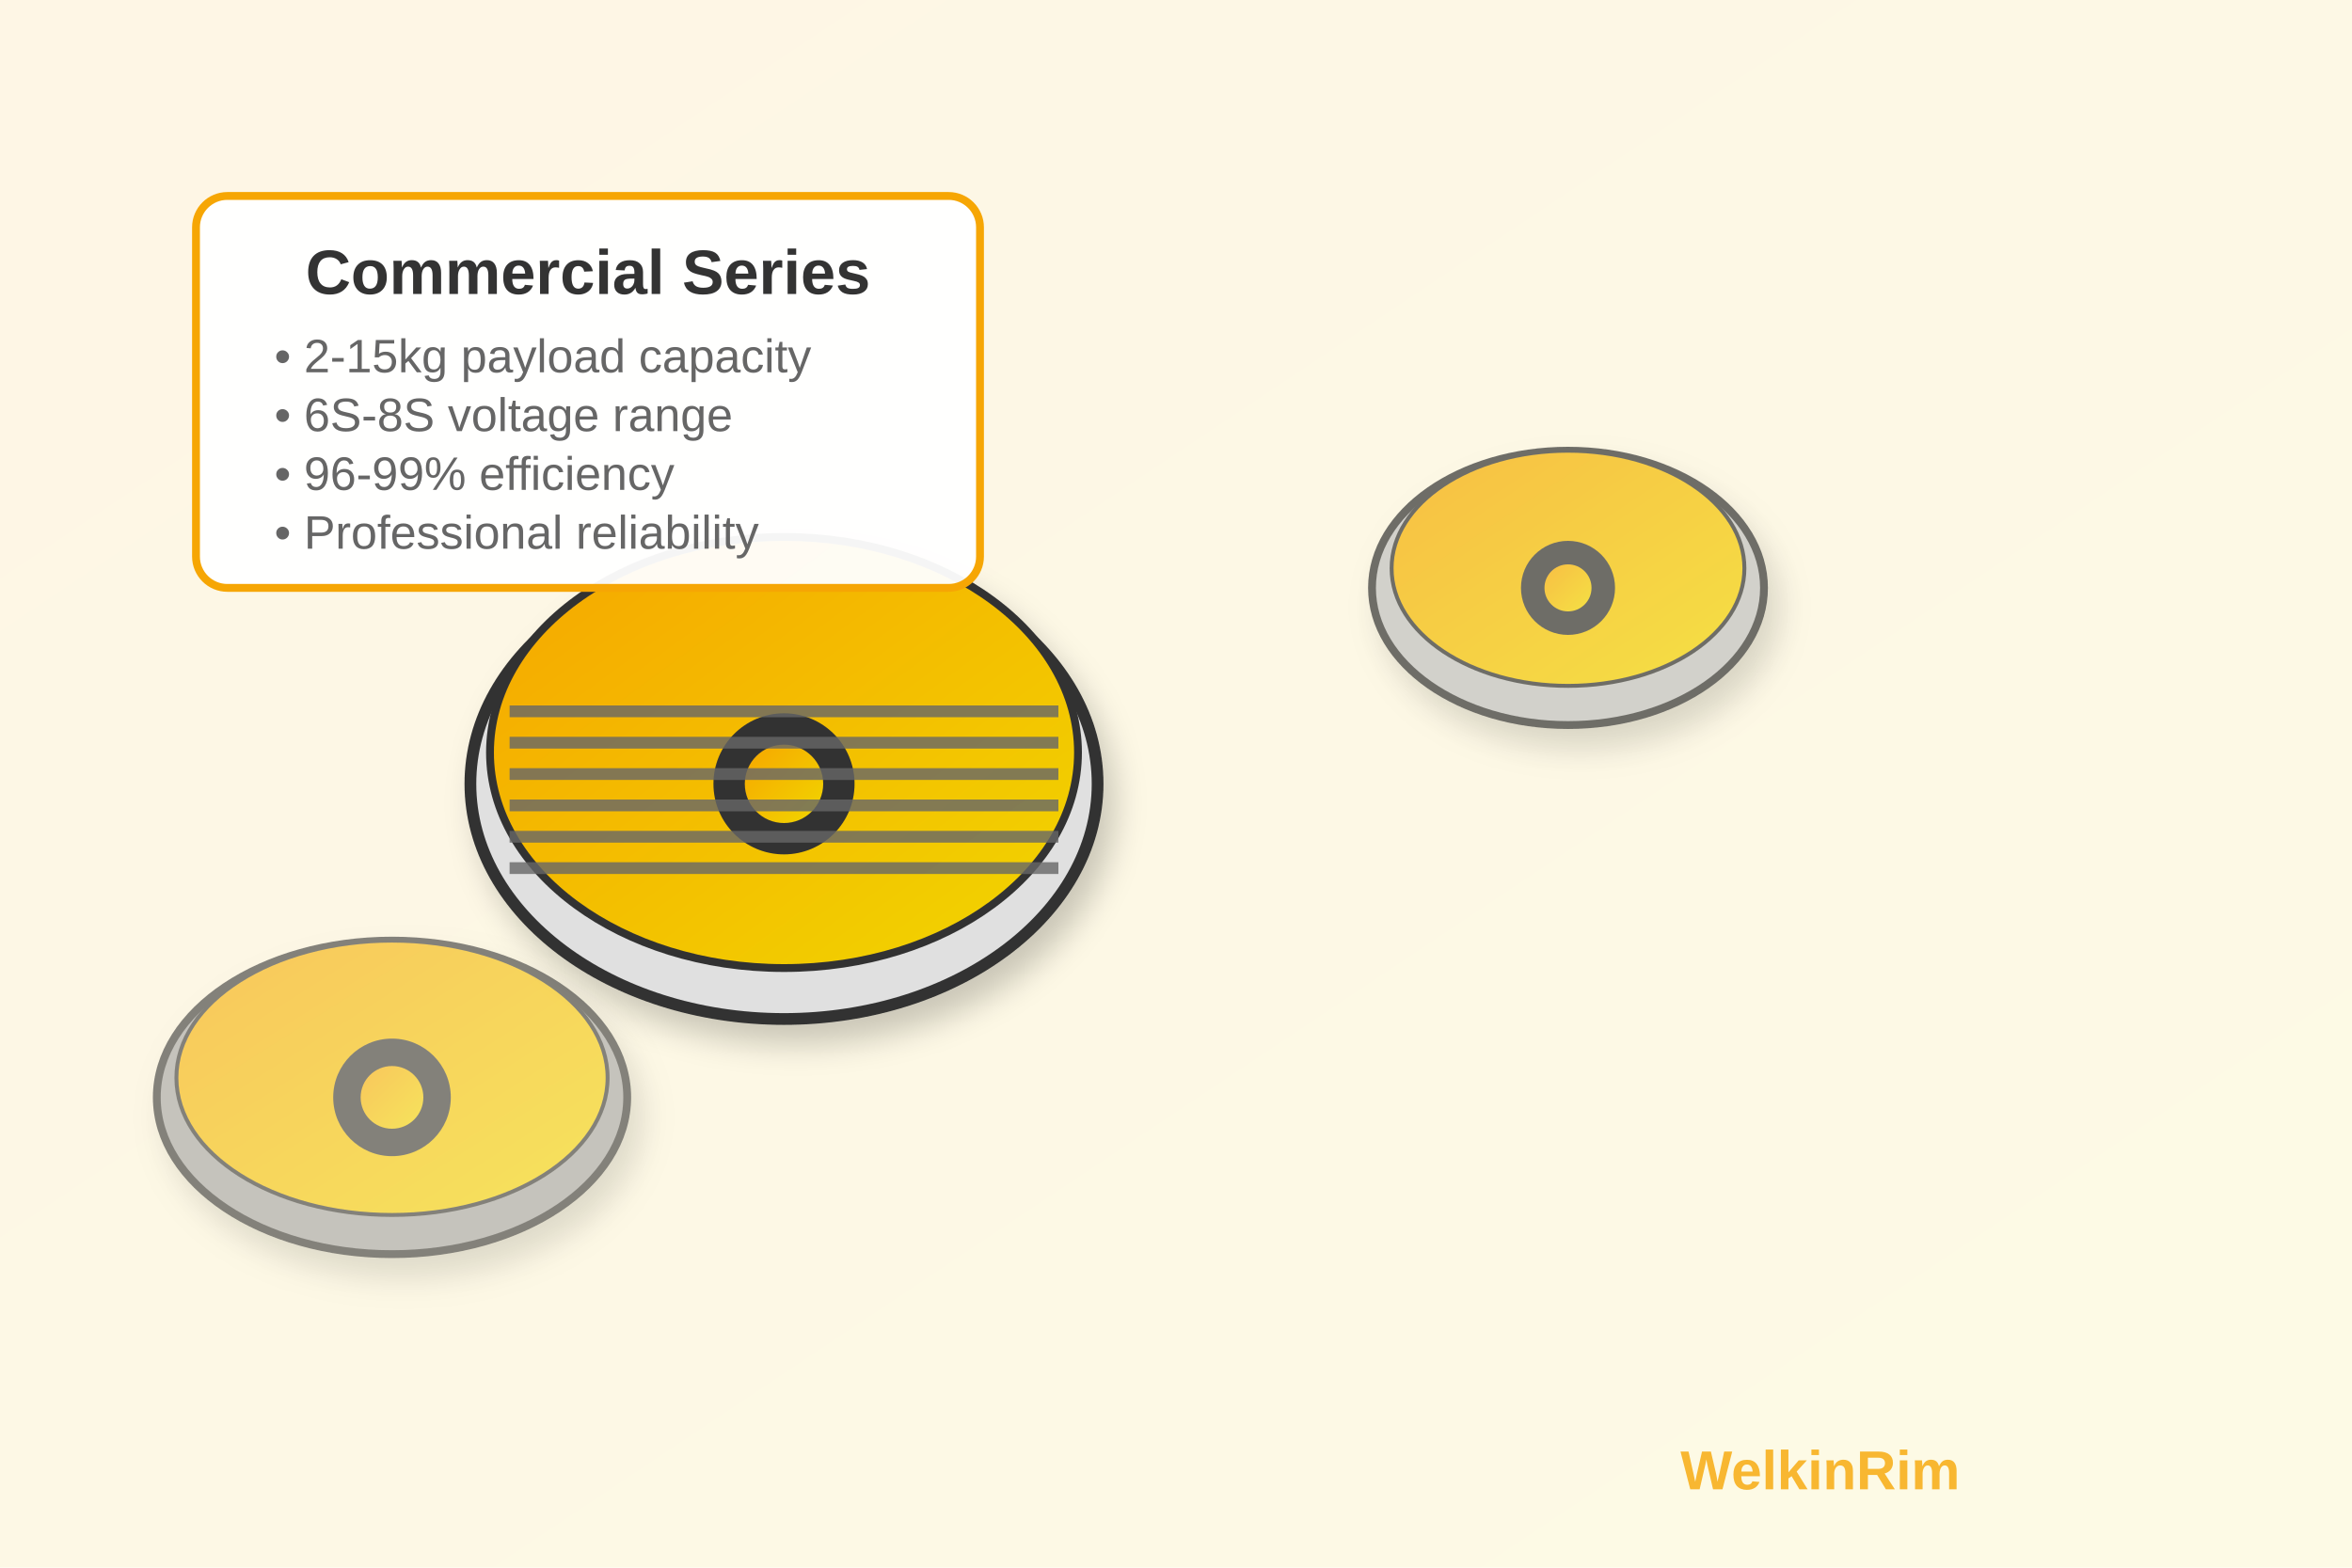
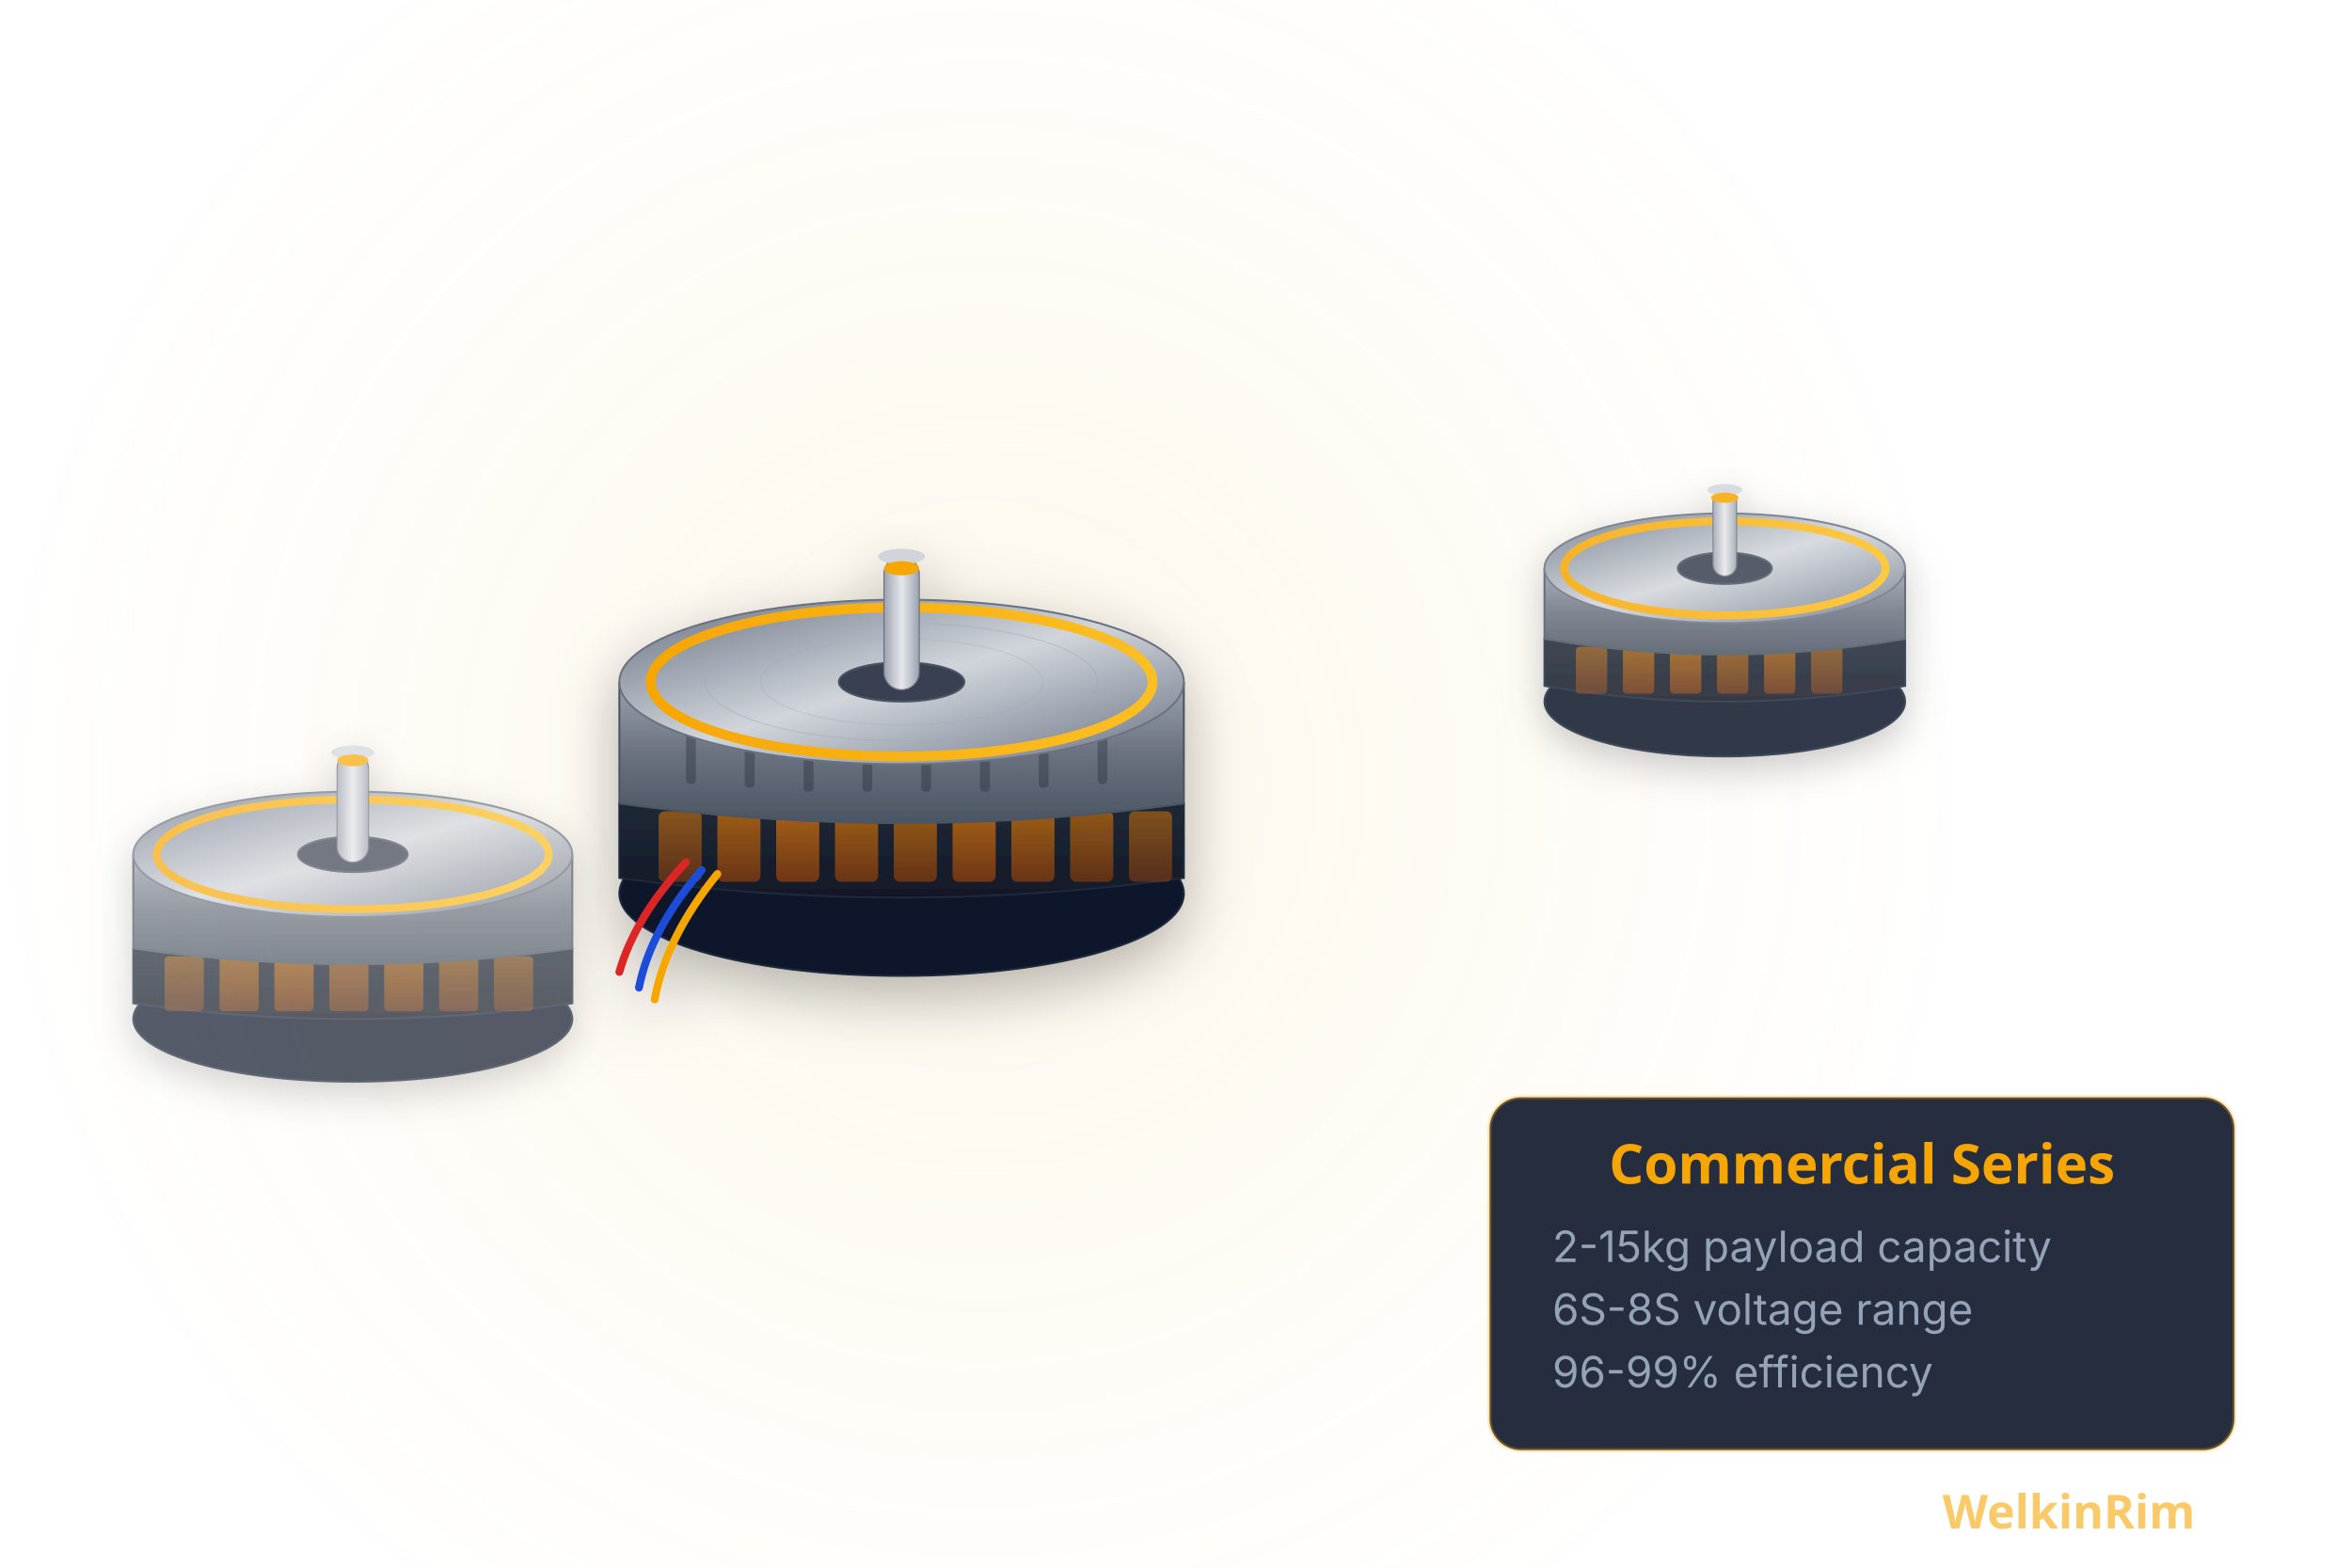
<svg xmlns="http://www.w3.org/2000/svg" width="600" height="400" viewBox="0 0 600 400">
  <defs>
-     <linearGradient id="heroGrad" x1="0%" y1="0%" x2="100%" y2="100%">
-       <stop offset="0%" style="stop-color:#f6a604;stop-opacity:0.1" />
-       <stop offset="100%" style="stop-color:#f1d600;stop-opacity:0.1" />
+     <linearGradient id="chBellTop" x1="0%" y1="0%" x2="100%" y2="100%">
+       <stop offset="0%" stop-color="#6b7280" />
+       <stop offset="25%" stop-color="#9ca3af" />
+       <stop offset="50%" stop-color="#d1d5db" />
+       <stop offset="75%" stop-color="#9ca3af" />
+       <stop offset="100%" stop-color="#6b7280" />
    </linearGradient>
-     <linearGradient id="motorHeroGrad" x1="0%" y1="0%" x2="100%" y2="100%">
-       <stop offset="0%" style="stop-color:#f6a604;stop-opacity:1" />
-       <stop offset="100%" style="stop-color:#f1d600;stop-opacity:1" />
+     <linearGradient id="chBellSide" x1="0%" y1="0%" x2="0%" y2="100%">
+       <stop offset="0%" stop-color="#9ca3af" />
+       <stop offset="50%" stop-color="#6b7280" />
+       <stop offset="100%" stop-color="#4b5563" />
    </linearGradient>
-     <filter id="heroShadow" x="-20%" y="-20%" width="140%" height="140%">
-       <feDropShadow dx="3" dy="5" stdDeviation="4" flood-color="#000000" flood-opacity="0.2" />
+     <linearGradient id="chStator" x1="0%" y1="0%" x2="0%" y2="100%">
+       <stop offset="0%" stop-color="#1f2937" />
+       <stop offset="100%" stop-color="#111827" />
+     </linearGradient>
+     <linearGradient id="chAccent" x1="0%" y1="0%" x2="100%" y2="0%">
+       <stop offset="0%" stop-color="#f6a604" />
+       <stop offset="100%" stop-color="#fbbf24" />
+     </linearGradient>
+     <linearGradient id="chShaft" x1="0%" y1="0%" x2="100%" y2="0%">
+       <stop offset="0%" stop-color="#9ca3af" />
+       <stop offset="50%" stop-color="#e5e7eb" />
+       <stop offset="100%" stop-color="#9ca3af" />
+     </linearGradient>
+     <linearGradient id="chCopper" x1="0%" y1="0%" x2="0%" y2="100%">
+       <stop offset="0%" stop-color="#d97706" />
+       <stop offset="100%" stop-color="#92400e" />
+     </linearGradient>
+     <radialGradient id="chGlow" cx="50%" cy="50%" r="50%">
+       <stop offset="0%" stop-color="#f6a604" stop-opacity="0.08" />
+       <stop offset="100%" stop-color="#f6a604" stop-opacity="0" />
+     </radialGradient>
+     <filter id="chShadow" x="-20%" y="-10%" width="140%" height="140%">
+       <feDropShadow dx="0" dy="5" stdDeviation="8" flood-color="#000" flood-opacity="0.3" />
+     </filter>
+     <filter id="chShadowSm" x="-20%" y="-10%" width="140%" height="140%">
+       <feDropShadow dx="0" dy="3" stdDeviation="5" flood-color="#000" flood-opacity="0.25" />
    </filter>
  </defs>
-   <rect width="600" height="400" fill="url(#heroGrad)" />
-   <g transform="translate(200,200)" filter="url(#heroShadow)">
-     <ellipse cx="0" cy="0" rx="80" ry="60" fill="#e0e0e0" stroke="#333" stroke-width="3" />
-     <ellipse cx="0" cy="-8" rx="75" ry="55" fill="url(#motorHeroGrad)" stroke="#333" stroke-width="2" />
-     <circle cx="0" cy="0" r="18" fill="#333" />
-     <circle cx="0" cy="0" r="10" fill="url(#motorHeroGrad)" />
-     <rect x="-70" y="-20" width="140" height="3" fill="#666" opacity="0.8" />
-     <rect x="-70" y="-12" width="140" height="3" fill="#666" opacity="0.8" />
-     <rect x="-70" y="-4" width="140" height="3" fill="#666" opacity="0.8" />
-     <rect x="-70" y="4" width="140" height="3" fill="#666" opacity="0.8" />
-     <rect x="-70" y="12" width="140" height="3" fill="#666" opacity="0.8" />
-     <rect x="-70" y="20" width="140" height="3" fill="#666" opacity="0.8" />
+   <circle cx="250" cy="200" r="250" fill="url(#chGlow)" />
+   <g transform="translate(230, 190)" filter="url(#chShadow)">
+     <ellipse cx="0" cy="38" rx="72" ry="21" fill="#0f172a" stroke="#1e293b" stroke-width="0.5" />
+     <path d="M-72,15 L-72,34 Q0,44 72,34 L72,15 Z" fill="url(#chStator)" stroke="#1e293b" stroke-width="0.5" />
+     <g opacity="0.8">
+       <rect x="-62" y="17" width="11" height="18" rx="1.5" fill="url(#chCopper)" opacity="0.7" />
+       <rect x="-47" y="17" width="11" height="18" rx="1.5" fill="url(#chCopper)" opacity="0.85" />
+       <rect x="-32" y="17" width="11" height="18" rx="1.5" fill="url(#chCopper)" opacity="0.9" />
+       <rect x="-17" y="17" width="11" height="18" rx="1.5" fill="url(#chCopper)" opacity="0.85" />
+       <rect x="-2" y="17" width="11" height="18" rx="1.5" fill="url(#chCopper)" opacity="0.8" />
+       <rect x="13" y="17" width="11" height="18" rx="1.5" fill="url(#chCopper)" opacity="0.9" />
+       <rect x="28" y="17" width="11" height="18" rx="1.5" fill="url(#chCopper)" opacity="0.85" />
+       <rect x="43" y="17" width="11" height="18" rx="1.5" fill="url(#chCopper)" opacity="0.75" />
+       <rect x="58" y="17" width="11" height="18" rx="1.5" fill="url(#chCopper)" opacity="0.65" />
+     </g>
+     <path d="M-72,-16 L-72,15 Q0,25 72,15 L72,-16" fill="url(#chBellSide)" stroke="#4b5563" stroke-width="0.5" />
+     <g opacity="0.35">
+       <rect x="-55" y="-10" width="2.5" height="20" rx="1" fill="#1f2937" />
+       <rect x="-40" y="-11" width="2.5" height="22" rx="1" fill="#1f2937" />
+       <rect x="-25" y="-12" width="2.5" height="24" rx="1" fill="#1f2937" />
+       <rect x="-10" y="-12" width="2.5" height="24" rx="1" fill="#1f2937" />
+       <rect x="5" y="-12" width="2.5" height="24" rx="1" fill="#1f2937" />
+       <rect x="20" y="-12" width="2.5" height="24" rx="1" fill="#1f2937" />
+       <rect x="35" y="-11" width="2.5" height="22" rx="1" fill="#1f2937" />
+       <rect x="50" y="-10" width="2.5" height="20" rx="1" fill="#1f2937" />
+     </g>
+     <ellipse cx="0" cy="-16" rx="72" ry="21" fill="url(#chBellTop)" stroke="#6b7280" stroke-width="0.5" />
+     <ellipse cx="0" cy="-16" rx="64" ry="19" fill="none" stroke="url(#chAccent)" stroke-width="2.5" />
+     <ellipse cx="0" cy="-16" rx="50" ry="15" fill="none" stroke="#9ca3af" stroke-width="0.3" opacity="0.4" />
+     <ellipse cx="0" cy="-16" rx="36" ry="11" fill="none" stroke="#9ca3af" stroke-width="0.3" opacity="0.3" />
+     <ellipse cx="0" cy="-16" rx="16" ry="5" fill="#374151" stroke="#4b5563" stroke-width="0.5" />
+     <rect x="-4.5" y="-48" width="9" height="34" rx="4.5" fill="url(#chShaft)" stroke="#6b7280" stroke-width="0.3" />
+     <ellipse cx="0" cy="-48" rx="6" ry="2" fill="#d1d5db" />
+     <ellipse cx="0" cy="-45" rx="4.5" ry="1.8" fill="#f6a604" />
+     <g stroke-width="2" fill="none" stroke-linecap="round">
+       <path d="M-55 30 Q-68 44 -72 58" stroke="#dc2626" />
+       <path d="M-51 32 Q-64 47 -67 62" stroke="#1d4ed8" />
+       <path d="M-47 33 Q-60 49 -63 65" stroke="#f6a604" />
+     </g>
  </g>
-   <g transform="translate(400,150)" filter="url(#heroShadow)" opacity="0.7">
-     <ellipse cx="0" cy="0" rx="50" ry="35" fill="#c0c0c0" stroke="#333" stroke-width="2" />
-     <ellipse cx="0" cy="-5" rx="45" ry="30" fill="url(#motorHeroGrad)" stroke="#333" stroke-width="1" />
-     <circle cx="0" cy="0" r="12" fill="#333" />
-     <circle cx="0" cy="0" r="6" fill="url(#motorHeroGrad)" />
+   <g transform="translate(440, 155)" filter="url(#chShadowSm)" opacity="0.85">
+     <ellipse cx="0" cy="24" rx="46" ry="14" fill="#0f172a" stroke="#1e293b" stroke-width="0.5" />
+     <path d="M-46,8 L-46,20 Q0,28 46,20 L46,8 Z" fill="url(#chStator)" stroke="#1e293b" stroke-width="0.5" />
+     <g opacity="0.75">
+       <rect x="-38" y="10" width="8" height="12" rx="1" fill="url(#chCopper)" opacity="0.7" />
+       <rect x="-26" y="10" width="8" height="12" rx="1" fill="url(#chCopper)" opacity="0.85" />
+       <rect x="-14" y="10" width="8" height="12" rx="1" fill="url(#chCopper)" opacity="0.9" />
+       <rect x="-2" y="10" width="8" height="12" rx="1" fill="url(#chCopper)" opacity="0.8" />
+       <rect x="10" y="10" width="8" height="12" rx="1" fill="url(#chCopper)" opacity="0.85" />
+       <rect x="22" y="10" width="8" height="12" rx="1" fill="url(#chCopper)" opacity="0.7" />
+     </g>
+     <path d="M-46,-10 L-46,8 Q0,16 46,8 L46,-10" fill="url(#chBellSide)" stroke="#4b5563" stroke-width="0.5" />
+     <ellipse cx="0" cy="-10" rx="46" ry="14" fill="url(#chBellTop)" stroke="#6b7280" stroke-width="0.5" />
+     <ellipse cx="0" cy="-10" rx="41" ry="12" fill="none" stroke="url(#chAccent)" stroke-width="2" />
+     <ellipse cx="0" cy="-10" rx="12" ry="4" fill="#374151" stroke="#4b5563" stroke-width="0.5" />
+     <rect x="-3" y="-30" width="6" height="22" rx="3" fill="url(#chShaft)" stroke="#6b7280" stroke-width="0.3" />
+     <ellipse cx="0" cy="-30" rx="4.5" ry="1.5" fill="#d1d5db" />
+     <ellipse cx="0" cy="-28" rx="3.5" ry="1.3" fill="#f6a604" />
  </g>
-   <g transform="translate(100,280)" filter="url(#heroShadow)" opacity="0.6">
-     <ellipse cx="0" cy="0" rx="60" ry="40" fill="#a0a0a0" stroke="#333" stroke-width="2" />
-     <ellipse cx="0" cy="-5" rx="55" ry="35" fill="url(#motorHeroGrad)" stroke="#333" stroke-width="1" />
-     <circle cx="0" cy="0" r="15" fill="#333" />
-     <circle cx="0" cy="0" r="8" fill="url(#motorHeroGrad)" />
+   <g transform="translate(90, 230)" filter="url(#chShadowSm)" opacity="0.7">
+     <ellipse cx="0" cy="30" rx="56" ry="16" fill="#0f172a" stroke="#1e293b" stroke-width="0.5" />
+     <path d="M-56,12 L-56,26 Q0,34 56,26 L56,12 Z" fill="url(#chStator)" stroke="#1e293b" stroke-width="0.5" />
+     <g opacity="0.7">
+       <rect x="-48" y="14" width="10" height="14" rx="1" fill="url(#chCopper)" opacity="0.7" />
+       <rect x="-34" y="14" width="10" height="14" rx="1" fill="url(#chCopper)" opacity="0.85" />
+       <rect x="-20" y="14" width="10" height="14" rx="1" fill="url(#chCopper)" opacity="0.9" />
+       <rect x="-6" y="14" width="10" height="14" rx="1" fill="url(#chCopper)" opacity="0.8" />
+       <rect x="8" y="14" width="10" height="14" rx="1" fill="url(#chCopper)" opacity="0.85" />
+       <rect x="22" y="14" width="10" height="14" rx="1" fill="url(#chCopper)" opacity="0.75" />
+       <rect x="36" y="14" width="10" height="14" rx="1" fill="url(#chCopper)" opacity="0.65" />
+     </g>
+     <path d="M-56,-12 L-56,12 Q0,20 56,12 L56,-12" fill="url(#chBellSide)" stroke="#4b5563" stroke-width="0.5" />
+     <ellipse cx="0" cy="-12" rx="56" ry="16" fill="url(#chBellTop)" stroke="#6b7280" stroke-width="0.5" />
+     <ellipse cx="0" cy="-12" rx="50" ry="14" fill="none" stroke="url(#chAccent)" stroke-width="2" />
+     <ellipse cx="0" cy="-12" rx="14" ry="4.5" fill="#374151" stroke="#4b5563" stroke-width="0.5" />
+     <rect x="-4" y="-38" width="8" height="28" rx="4" fill="url(#chShaft)" stroke="#6b7280" stroke-width="0.3" />
+     <ellipse cx="0" cy="-38" rx="5.5" ry="1.8" fill="#d1d5db" />
+     <ellipse cx="0" cy="-36" rx="4" ry="1.5" fill="#f6a604" />
  </g>
-   <g transform="translate(50,50)">
-     <rect width="200" height="100" rx="8" fill="rgba(255,255,255,0.95)" stroke="#f6a604" stroke-width="2" />
-     <text x="100" y="25" font-family="Arial, sans-serif" font-size="16" font-weight="bold" text-anchor="middle" fill="#333">Commercial Series</text>
-     <text x="20" y="45" font-family="Arial, sans-serif" font-size="12" fill="#666">• 2-15kg payload capacity</text>
-     <text x="20" y="60" font-family="Arial, sans-serif" font-size="12" fill="#666">• 6S-8S voltage range</text>
-     <text x="20" y="75" font-family="Arial, sans-serif" font-size="12" fill="#666">• 96-99% efficiency</text>
-     <text x="20" y="90" font-family="Arial, sans-serif" font-size="12" fill="#666">• Professional reliability</text>
+   <g transform="translate(380, 280)">
+     <rect width="190" height="90" rx="8" fill="rgba(15,23,42,0.9)" stroke="rgba(246,166,4,0.3)" stroke-width="1" />
+     <text x="95" y="22" font-family="'Plus Jakarta Sans', sans-serif" font-size="14" font-weight="700" text-anchor="middle" fill="#f6a604">Commercial Series</text>
+     <text x="16" y="42" font-family="'Inter', sans-serif" font-size="11" fill="#94a3b8">2-15kg payload capacity</text>
+     <text x="16" y="58" font-family="'Inter', sans-serif" font-size="11" fill="#94a3b8">6S-8S voltage range</text>
+     <text x="16" y="74" font-family="'Inter', sans-serif" font-size="11" fill="#94a3b8">96-99% efficiency</text>
  </g>
-   <text x="500" y="380" font-family="Arial, sans-serif" font-size="14" font-weight="bold" text-anchor="end" fill="#f6a604" opacity="0.8">WelkinRim</text>
+   <text x="560" y="390" font-family="'Plus Jakarta Sans', sans-serif" font-size="12" font-weight="700" text-anchor="end" fill="#f6a604" opacity="0.6">WelkinRim</text>
</svg>
